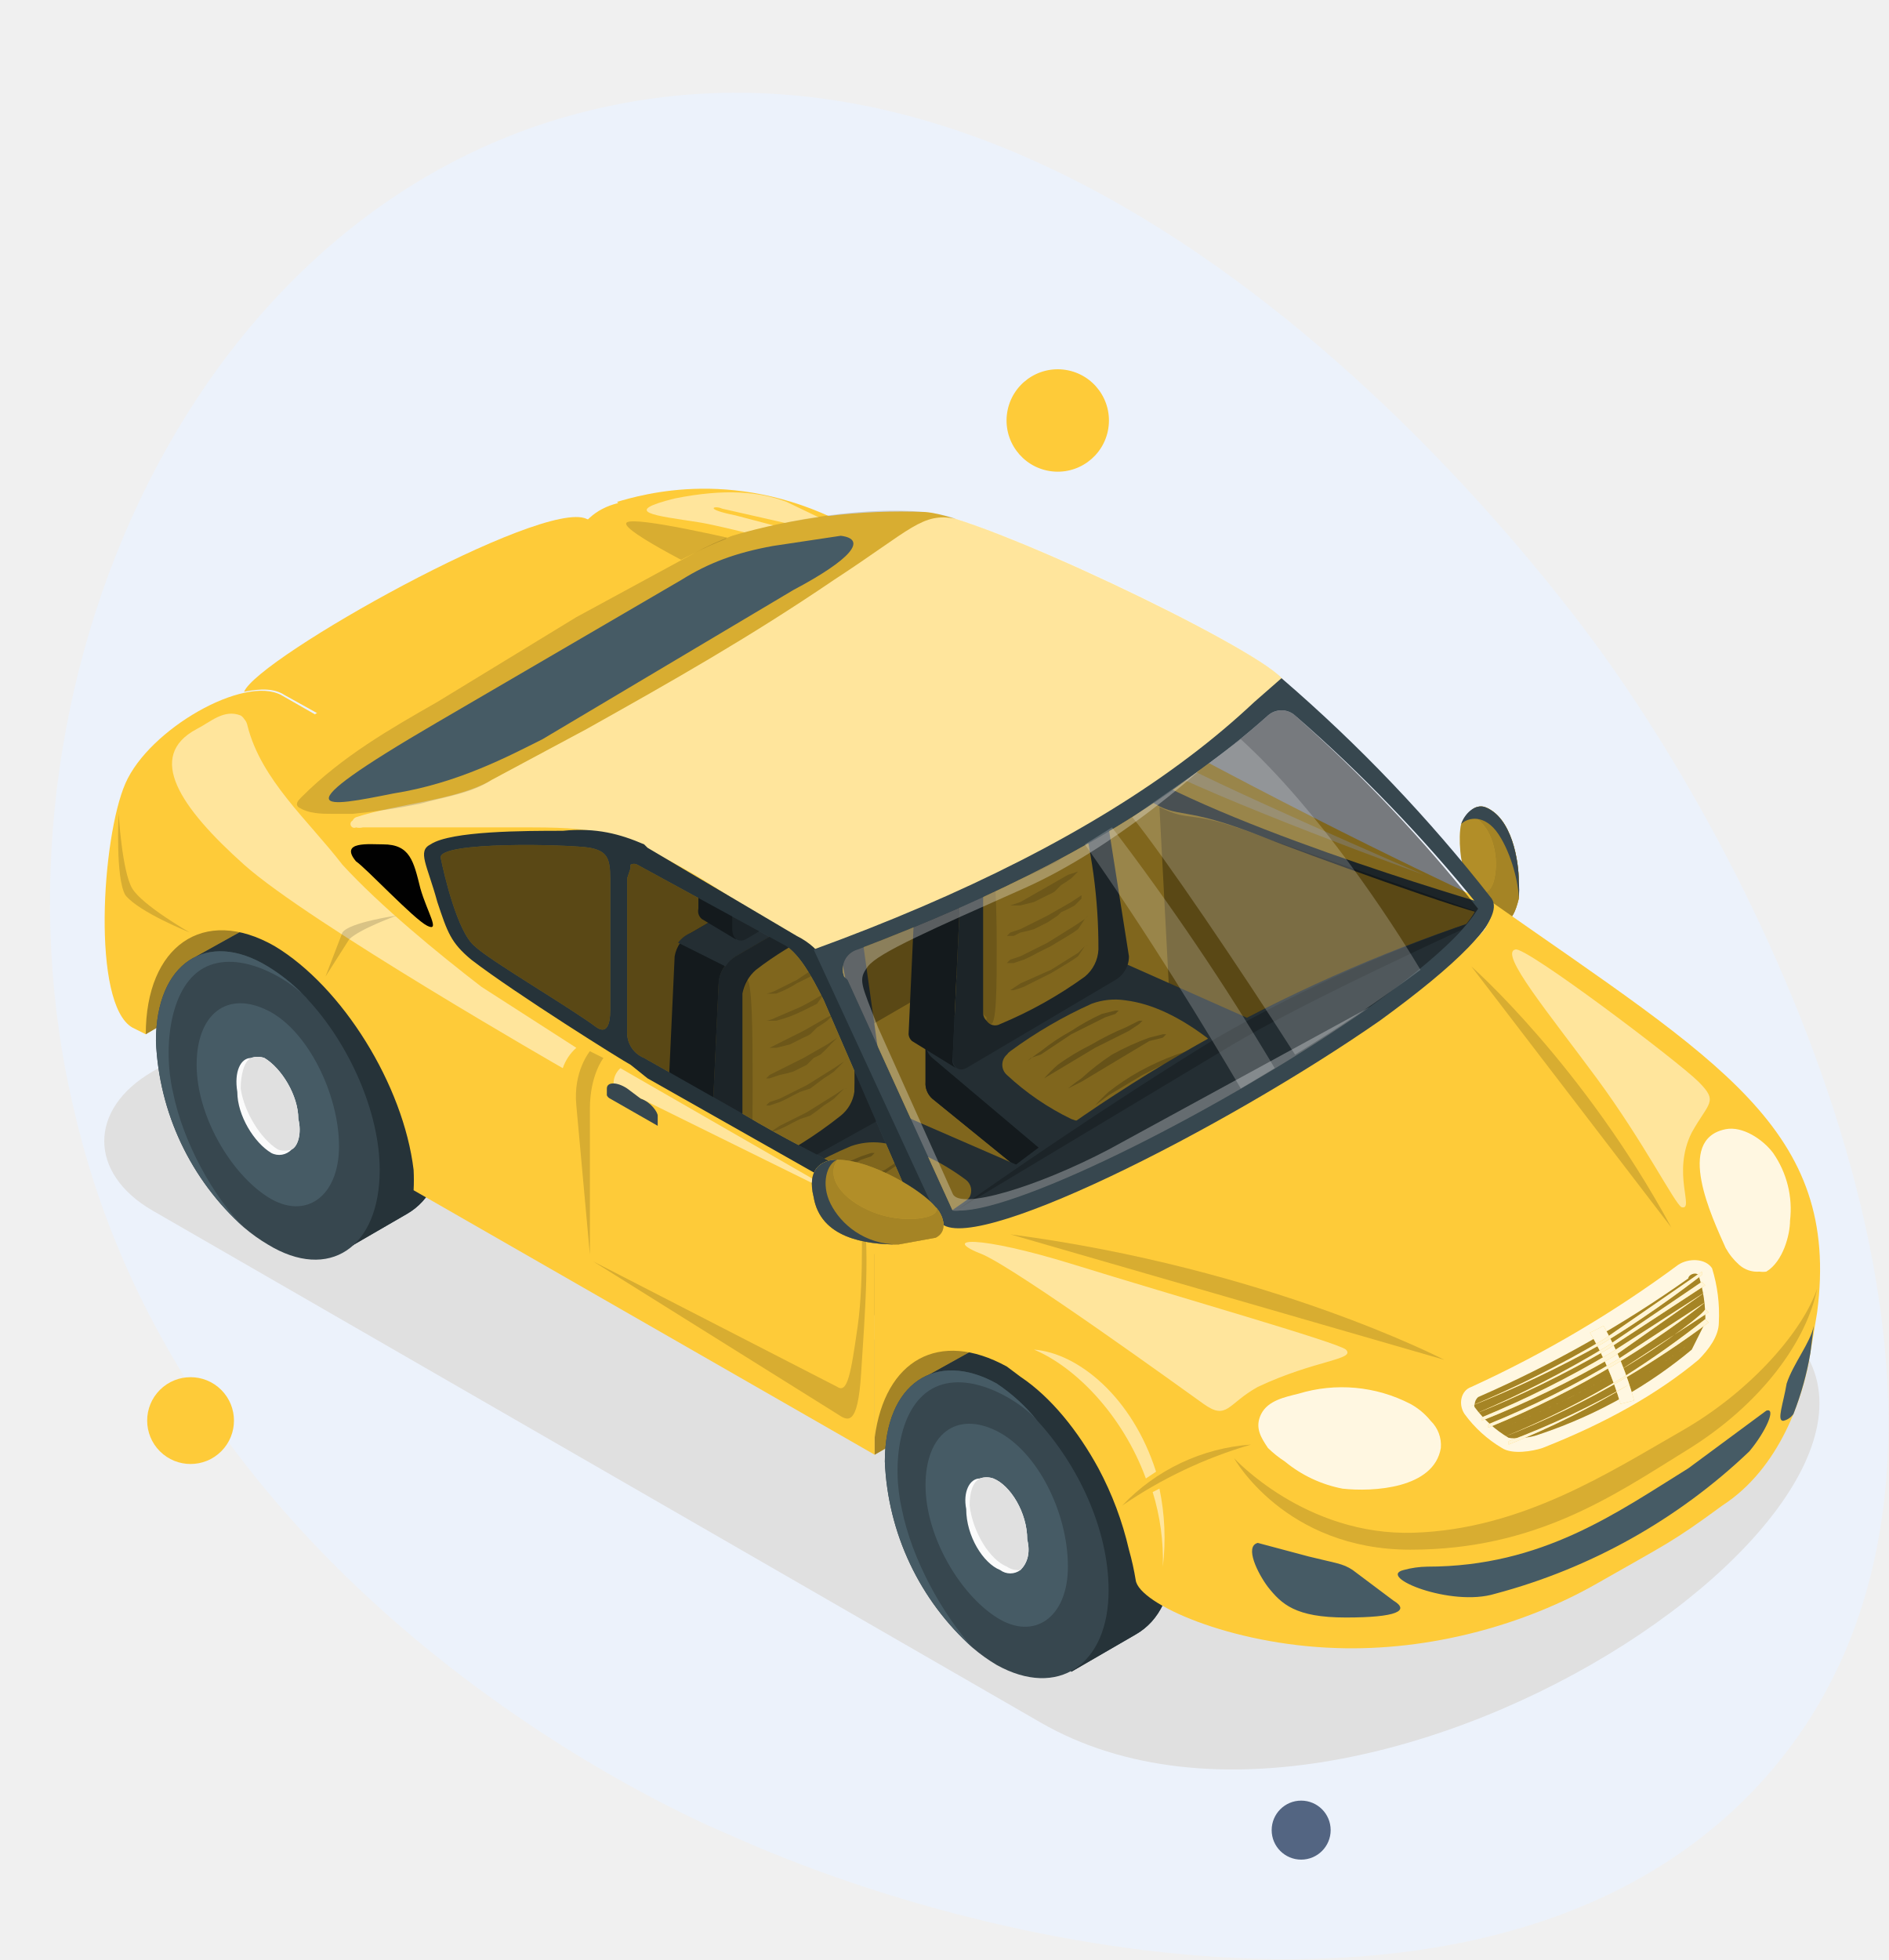
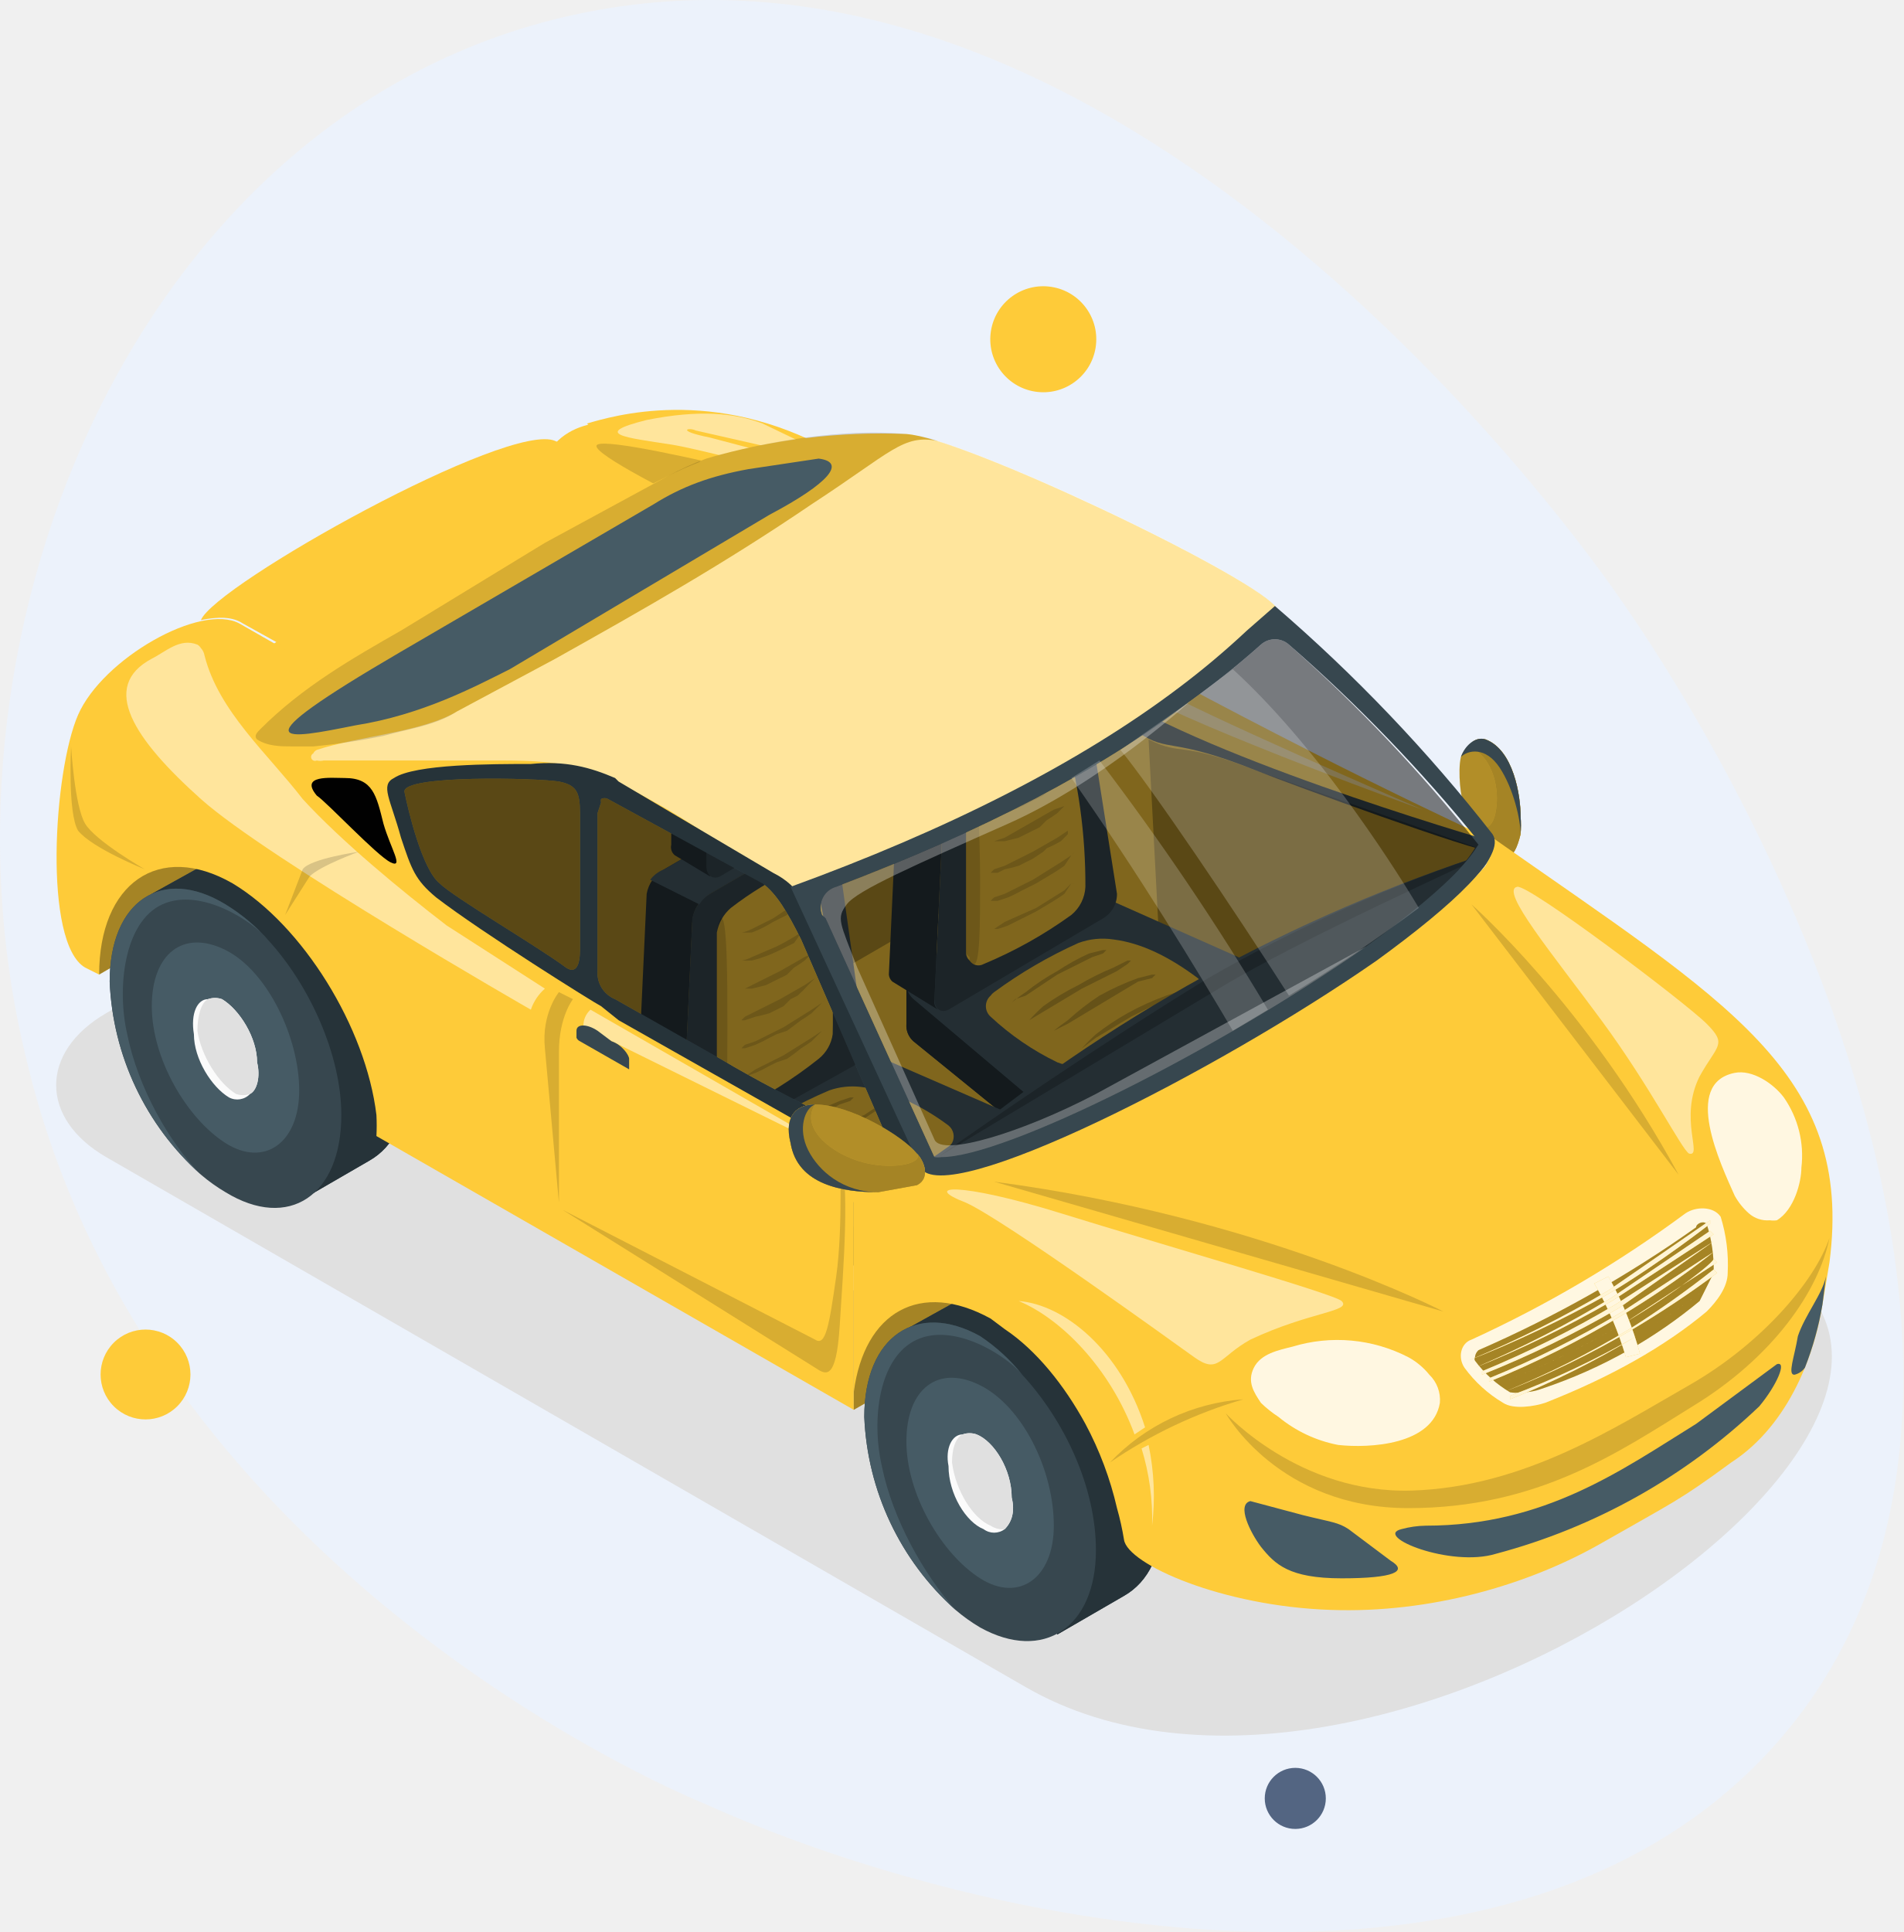
- <svg xmlns="http://www.w3.org/2000/svg" id="Layer_3" data-name="Layer 3" viewBox="0 0 557 578">
+ <svg xmlns="http://www.w3.org/2000/svg" id="Layer_3" data-name="Layer 3" viewBox="14.75 27.35 542.28 550.41">
  <defs>
    <style>.cls-2{fill:#e0e0e0}.cls-3{fill:#fecb39}.cls-17,.cls-19,.cls-4{fill:#fff}.cls-10,.cls-14,.cls-16,.cls-17,.cls-4,.cls-6{isolation:isolate}.cls-16,.cls-4{opacity:.5}.cls-5{fill:#37474f}.cls-10,.cls-12,.cls-14,.cls-16,.cls-6{fill:#010101}.cls-6{opacity:.3}.cls-8{fill:#465b65}.cls-9{fill:#263339}.cls-10,.cls-11{opacity:.15}.cls-13{opacity:.2}.cls-14{opacity:.35}.cls-15{fill:#fbfbfb}.cls-17{opacity:.85}</style>
  </defs>
  <path fill="#ecf2fb" d="M181 31C57 56-8 204 22 328c32 138 169 203 193 213 82 37 231 66 305-16 82-91 10-251-45-329C461 176 333 0 181 31Z" />
  <g id="freepik--Shadows--inject-16">
    <path id="freepik--shadow--inject-16" d="m256 235 262 151c79 44-112 179-211 122L45 357c-19-11-19-30 0-41l139-81c20-11 52-11 72 0Z" class="cls-2" />
  </g>
  <g id="freepik--Car--inject-16">
    <g id="freepik--car--inject-16-2" data-name="freepik--car--inject-16">
      <g id="freepik--Interiors--inject-16">
        <path d="M356 304c27 9 67-27 84-34a11 11 0 0 0 3-2s-38-17-94-47c-30-15-53-40-53-40l-44-25c-34-19-63-10-70-8 0 0 143 144 174 156Z" class="cls-3" />
        <path d="M337 224c-16-9-17-19-14-16a147 147 0 0 0 21 15c9 6 76 35 76 35s-61-22-83-34Z" class="cls-4" />
        <path d="m313 187-6 3 1 44 40 26 92 10 3-2s-77-22-110-42c-6-4-9-8-10-10-4-5-5-9-4-16v-12Z" class="cls-5" />
        <path d="m313 187 6 1v8a8 8 0 0 0 0 1c0 2-2 3-4 3a7 7 0 0 1-4-1c-2-1-3-4-4-6v-3Z" class="cls-3" />
        <path d="m313 187 6 1v8a8 8 0 0 0 0 1c0 2-2 3-4 3a7 7 0 0 1-4-1c-2-1-3-4-4-6v-3Z" class="cls-6" />
        <path d="m63 230 198 158 43-33 136-85c-5 0-57-19-67-23-25-10-25-5-34-11-5-3-14-7-17-11-8-8-10-10-11-26v-9c5 2 11-1 7-4-1-1-8-7-29-15-29-11-80-22-82-22-20-3-33-3-39 13Z" class="cls-3" />
        <path d="m311 271-126 73v-81l-21-12 131-72 16 11v81z" class="cls-3" />
        <path fill="#010101" d="m311 271-126 73-50-67-8-26 33-5 135-67 16 11v81z" opacity=".3" style="isolation:isolate" />
        <path d="M217 152c-10-2-6-3-4-2l44 10-25-12c-8-3-18-4-33-1-16 4-6 5 7 7s81 21 83 20-4-4-15-7l-57-15Z" class="cls-4" />
        <path d="m360 320 80-50-4-1-63-22c-23-9-21-4-31-9l4 76Z" class="cls-6" />
      </g>
      <g id="freepik--codriver-seat--inject-16">
        <path d="M273 320a6 6 0 0 0 2 4l32 26a13 13 0 0 0 14 1l52-30c2-1 2-2 2-4v-11h-19l-29-13a18 18 0 0 0-15 1l-24 14h-15Z" class="cls-5" />
        <path d="m372 302-45-20a18 18 0 0 0-15 0l-36 21c-4 2-4 7-1 9l32 27a13 13 0 0 0 14 1l52-30c4-3 3-6-1-8Z" class="cls-8" />
        <path d="m275 312 32 27a12 12 0 0 0 7 2v11a12 12 0 0 1-7-2l-32-26a6 6 0 0 1-2-5v-11a6 6 0 0 0 2 4Z" class="cls-9" />
        <path d="M271 240a10 10 0 0 1 4-7l31-18a3 3 0 0 1 4-1l13 8a3 3 0 0 0-4 0l-31 18a10 10 0 0 0-4 8l-3 64a3 3 0 0 0 1 3l-13-8a3 3 0 0 1-1-2Z" class="cls-9" />
        <path d="M321 222a3 3 0 0 1 3 3l9 57a8 8 0 0 1-4 7l-44 26c-2 1-4 0-4-3l3-64a10 10 0 0 1 4-8l31-18a3 3 0 0 1 2 0Z" class="cls-5" />
        <path d="m275 233 31-18a3 3 0 0 1 3-1l14 8a3 3 0 0 0-4 0l-31 18a9 9 0 0 0-3 3l-13-7a9 9 0 0 1 3-3Z" class="cls-8" />
        <path d="m279 229 10 6 7-15 10-5a9 9 0 0 0 4-8v-14l5-8-10-6c-3-2-7-2-11 1-9 5-17 19-17 30v16a3 3 0 0 0 2 3Z" class="cls-9" />
        <path d="M310 196v-3l5-8-10-6c-3-2-7-2-11 1-5 3-10 9-13 15l13 8Z" class="cls-8" />
        <path d="m292 235 24-15a9 9 0 0 0 4-7v-16c0-12-7-17-16-11s-17 19-17 30v16c0 3 2 4 5 3Z" class="cls-5" />
        <path d="M318 235a4 4 0 0 0-5-2 98 98 0 0 0-19 11 12 12 0 0 0-4 7v48a3 3 0 0 0 1 2 3 3 0 0 0 4 1 124 124 0 0 0 25-14 11 11 0 0 0 4-8 160 160 0 0 0-6-44 3 3 0 0 0 0-1Z" class="cls-3" />
        <path d="M291 301a2 2 0 0 0 1 1c2 1 2-11 2-24s-1-33-2-31a11 11 0 0 0-2 4v48a5 5 0 0 0 1 1 8 8 0 0 0 0 1Z" class="cls-10" />
        <g class="cls-11">
          <path d="m320 279-2 3a44 44 0 0 1-3 2l-5 3-2 1-2 1-4 2a31 31 0 0 1-3 1h-2a8 8 0 0 1 1 0l3-2 9-4 8-5 2-2h1a6 6 0 0 1-1 0Zm0-8-2 3a38 38 0 0 1-3 2l-5 3-2 1-2 1a44 44 0 0 1-4 2l-3 1h-2a10 10 0 0 1 1-1l3-1 8-4 8-5 3-2 1-1a6 6 0 0 1-1 1Zm-1-6-2 2a36 36 0 0 1-4 2l-1 1-3 2-2 1-2 1a40 40 0 0 1-4 1l-2 1h-2l1-1 3-1 8-4 7-4 3-2c1-1 0 0 0 0a8 8 0 0 1 0 1Zm-1-8-2 2a34 34 0 0 1-3 2l-2 2a21 21 0 0 1-2 1l-2 1-2 1-4 1h-3l-1 1 1-1 3-1 7-4 7-4 3-1 1-1Zm-3-6a29 29 0 0 1-3 3l-2 1-2 1a38 38 0 0 1-7 3 34 34 0 0 1-4 1s1-1 4-2l7-3 6-4 3-2a24 24 0 0 1-2 2Zm-2-7a20 20 0 0 1-3 2l-1 1-2 1a32 32 0 0 1-7 3 22 22 0 0 1-3 0s1 0 3-1l6-3 6-3 3-2a18 18 0 0 1-2 2Z" class="cls-12" />
        </g>
        <path d="M322 296a132 132 0 0 0-24 14 4 4 0 0 0-1 1 4 4 0 0 0 0 6 77 77 0 0 0 19 13 12 12 0 0 0 9 0 161 161 0 0 0 31-18 3 3 0 0 0 1-1 4 4 0 0 0-1-5c-8-6-16-10-24-11a20 20 0 0 0-10 1Z" class="cls-3" />
        <g class="cls-13">
          <path d="m351 310-4 2-10 5-10 6-4 3a52 52 0 0 1 4-4 70 70 0 0 1 9-6 77 77 0 0 1 11-5l3-1 2-1Zm-8-4-4 1-10 6-10 6-4 2a53 53 0 0 1 4-3 71 71 0 0 1 9-7 76 76 0 0 1 11-5l4-1h1Zm-7-4-3 2-10 5-10 6-5 3a49 49 0 0 1 4-4 70 70 0 0 1 10-6 77 77 0 0 1 10-5l4-2h1Zm-7-3-3 1-10 5-9 6-3 1-1 1a42 42 0 0 1 4-3 62 62 0 0 1 9-6 66 66 0 0 1 9-5l4-1h1l-1 1Z" class="cls-12" />
        </g>
      </g>
      <g id="freepik--codriver-seat--inject-16-2" data-name="freepik--codriver-seat--inject-16">
        <path d="M201 361a6 6 0 0 0 3 5l32 26a13 13 0 0 0 13 1l52-30c2-1 3-2 3-4v-11h-20l-29-13a18 18 0 0 0-14 1l-24 14h-16Z" class="cls-5" />
        <path d="m301 344-46-20a18 18 0 0 0-14 0l-37 21c-3 2-4 7 0 9l32 26a13 13 0 0 0 13 2l52-30c4-3 4-6 0-8Z" class="cls-8" />
        <path d="m204 354 32 26a12 12 0 0 0 6 3v11a12 12 0 0 1-6-2l-32-26a6 6 0 0 1-3-5v-11a6 6 0 0 0 3 4Z" class="cls-9" />
        <path d="M199 282a10 10 0 0 1 5-7l31-18a3 3 0 0 1 3-1l13 8a3 3 0 0 0-3 0l-31 18a10 10 0 0 0-5 8l-3 64a3 3 0 0 0 2 3l-14-8a3 3 0 0 1-1-2Z" class="cls-9" />
        <path d="M250 264a3 3 0 0 1 3 3l8 57a8 8 0 0 1-3 7l-45 25c-2 2-4 1-4-2l3-65a10 10 0 0 1 5-7l31-18a3 3 0 0 1 2 0Z" class="cls-5" />
        <path d="m204 275 31-18a3 3 0 0 1 3-1l13 8a3 3 0 0 0-3 0l-31 18a9 9 0 0 0-3 3l-14-7a9 9 0 0 1 4-3Z" class="cls-8" />
        <path d="m207 271 10 6 8-15 10-5a9 9 0 0 0 4-8v-14l4-8-10-6c-3-2-6-2-11 1-9 5-16 19-16 30v16a3 3 0 0 0 1 3Z" class="cls-9" />
        <path d="M239 238v-3l4-8-10-6c-3-2-6-2-11 1s-9 9-13 15l13 8Z" class="cls-8" />
        <path d="m220 277 25-15a9 9 0 0 0 4-7v-16c0-12-8-17-17-11s-16 18-16 30v16c0 3 2 4 4 3Z" class="cls-5" />
        <path d="M247 277a4 4 0 0 0-6-2 98 98 0 0 0-18 11 12 12 0 0 0-4 7v48a3 3 0 0 0 5 3 125 125 0 0 0 24-15 11 11 0 0 0 4-7 159 159 0 0 0-5-44 4 4 0 0 0 0-1Z" class="cls-3" />
        <path d="M220 343v1c2 1 2-11 2-24s0-33-2-31a11 11 0 0 0-1 4v48a4 4 0 0 0 0 1 8 8 0 0 0 1 1Z" class="cls-10" />
        <g class="cls-11">
          <path d="m249 321-3 3a42 42 0 0 1-3 2 50 50 0 0 1-4 3l-3 1-2 1a41 41 0 0 1-4 2 29 29 0 0 1-3 1h-1a9 9 0 0 1 1 0l3-2 8-4 8-5 3-2h1a7 7 0 0 1-1 0Zm0-8-3 3a42 42 0 0 1-3 2l-4 3-3 1-2 1a41 41 0 0 1-4 2l-3 1h-1a9 9 0 0 1 1-1l3-1 8-4 8-5 3-2 1-1a7 7 0 0 1-1 1Zm-2-7-2 2a36 36 0 0 1-3 3l-2 1-2 2-2 1-2 1a40 40 0 0 1-4 1l-3 1a4 4 0 0 1-1 0l1-1 2-1 8-4 7-4 3-2h1a6 6 0 0 1-1 0Zm-1-7-2 2a32 32 0 0 1-3 2l-2 2a18 18 0 0 1-2 1l-2 1-2 1-4 1h-2l-1 1 1-1 2-1 8-4 7-4 2-1 1-1-1 1Zm-3-6a29 29 0 0 1-2 3l-2 1-2 1a39 39 0 0 1-8 3 36 36 0 0 1-3 0s1 0 3-1l7-3a71 71 0 0 0 7-4l2-2h1a24 24 0 0 1-3 2Zm-2-7a22 22 0 0 1-2 2l-2 1-2 1a32 32 0 0 1-6 3 23 23 0 0 1-3 0s1 0 3-1l6-3 6-4 2-1a19 19 0 0 1-2 2Z" class="cls-12" />
        </g>
        <path d="M251 338a132 132 0 0 0-25 14 4 4 0 0 0 0 1 4 4 0 0 0 0 6 78 78 0 0 0 18 13 12 12 0 0 0 9 0 161 161 0 0 0 32-18 4 4 0 0 0 1-1 4 4 0 0 0-1-5c-8-6-17-10-25-11a20 20 0 0 0-9 1Z" class="cls-3" />
        <g class="cls-13">
          <path d="m279 352-3 2-10 5-10 6-5 3 4-4a70 70 0 0 1 10-6 75 75 0 0 1 10-5l4-1 1-1-1 1Zm-8-4-3 1-10 6-10 6-5 2a53 53 0 0 1 4-3 70 70 0 0 1 10-7 75 75 0 0 1 10-5l4-1h1Zm-7-4-3 2-10 5-10 6-4 3a53 53 0 0 1 4-4 72 72 0 0 1 9-6 75 75 0 0 1 11-5l3-2h2l-2 1Zm-7-3-3 1-9 5-9 6-3 1-1 1a46 46 0 0 1 3-3 62 62 0 0 1 9-6 67 67 0 0 1 10-5l3-1h1l-1 1Z" class="cls-12" />
        </g>
      </g>
      <g id="freepik--back-car--inject-16">
        <path d="m38 275 29-18 29 17-53 31-5-30z" class="cls-3" />
        <path d="m38 275 29-18 29 17-53 31-5-30z" class="cls-14" />
        <path d="m93 353 8 16 19-11c7-4 11-12 11-24 0-23-15-50-33-60-9-5-16-6-22-2l-18 10 7 16c1 20 13 43 28 55Z" class="cls-5" />
        <path d="m93 353 8 16 19-11c7-4 11-12 11-24 0-23-15-50-33-60-9-5-16-6-22-2l-18 10 7 16c1 20 13 43 28 55Z" class="cls-9" />
        <path d="M79 285a53 53 0 0 1 12 10c12 13 21 33 21 50 0 23-15 33-33 22a50 50 0 0 1-7-5 78 78 0 0 1-26-55c0-23 15-33 33-22Z" class="cls-5" />
        <path d="M100 338c0 15-10 22-21 15s-21-24-21-39 9-22 21-16 21 25 21 40Z" class="cls-8" />
        <path d="M74 312a6 6 0 0 1 4 0c5 3 10 11 10 18 1 4 0 8-2 9a5 5 0 0 1-6 1c-5-3-10-11-10-18-1-6 1-10 4-10Z" class="cls-15" />
        <path d="M74 312a6 6 0 0 1 4 0c5 3 10 11 10 18 1 4 0 8-2 9a6 6 0 0 1-4 0c-5-3-10-11-11-18 0-4 1-8 3-9Z" class="cls-2" />
        <path d="M79 285a53 53 0 0 1 12 10c-4-5-19-15-30-10s-13 24-10 37c3 15 12 31 21 40a78 78 0 0 1-26-55c0-23 15-33 33-22Z" class="cls-8" />
        <path d="m39 303 4 2c0-26 17-38 38-26 20 12 38 41 41 66a58 58 0 0 1 0 6l136 78v-77l-21-10-40-23-11-8c-8-9-49-20-54-46l-3-8c0-1-1-5 4-7s25-1 25-1l-47-28-28-16c-11-6-39 10-46 26s-10 65 2 72Z" class="cls-3" />
        <path d="M105 254c3 2 17 17 21 19s0-4-2-11c-2-8-3-13-11-13-4 0-13-1-8 5Z" class="cls-12" />
        <path d="m173 153 50 23-94 55-18-11-27-15c-3-2-7-2-12-1 4-10 88-57 101-51Z" class="cls-3" />
        <path d="M181 320a6 6 0 0 1 2-5l73 42Z" class="cls-4" />
        <path d="M180 324a2 2 0 0 1-1-1v-2c0-2 3-2 6 0l4 3c3 1 5 4 5 5v3Z" class="cls-5" />
        <path d="M101 255c-10-13-24-25-28-41a4 4 0 0 0-1-2 3 3 0 0 0-1-1c-5-2-9 2-13 4-15 8-5 23 14 40s94 60 94 60a14 14 0 0 1 4-6l-28-18c-13-10-30-24-41-36Z" class="cls-4" />
        <path d="M263 195s-84-38-78-41 96 21 96 21Zm-88 177 72 45c3 2 6 4 7-12s3-40 0-50c0 0 1 22-1 36s-3 20-6 18Zm-1-62s-5 6-4 16l4 44v-43c0-10 4-15 4-15Zm-71-33c3-3 14-7 14-7s-14 2-16 5l-5 13 7-11Zm-66-13c-3-5-2-24-2-24s1 17 4 22 17 13 17 13-15-6-19-11Z" class="cls-10" />
        <path d="M88 238a13 13 0 0 0 6 2l42 9 38-1a40 40 0 0 1 16 5s36 19 45 26c5 4 7 8 11 14 0 0-5-10 3-14s43-17 68-30c21-11 52-39 56-41 5-2 16 7 16 7a183 183 0 0 0-11-15c-9-10-89-48-105-49a177 177 0 0 0-57 7h-1l-1 1a94 94 0 0 0-9 4 724 724 0 0 0-76 44c-14 8-28 16-40 28-1 1-2 2-1 3Z" class="cls-3" />
        <path d="M254 277c13-6 41-17 63-28l6-4c20-12 46-35 50-37a5 5 0 0 1 1 0l4-3v-5c-8-9-70-39-96-47-10-2-13 3-36 18-25 17-48 30-73 44l-28 15c-10 6-28 7-40 11a2 2 0 0 0-1 1 1 1 0 0 0 1 2 4 4 0 0 0 2 0h50c21 0 27 2 48 14a276 276 0 0 1 34 24s6-2 15-5Z" class="cls-4" />
        <path d="M98 240c-3 0-7 0-10-2-1-1 0-2 1-3 12-12 26-20 40-28l41-25 35-19a80 80 0 0 1 11-5c10-3 35-9 57-7a43 43 0 0 1 9 2c-10-2-13 3-36 18-25 17-48 30-73 44l-28 15c-6 4-14 5-21 7a189 189 0 0 1-20 3h-6Z" class="cls-10" />
        <path d="M116 234c19-3 34-11 44-16l74-44c17-9 22-15 14-16l-20 3c-11 2-19 5-27 10l-72 42c-48 28-33 25-13 21Z" class="cls-8" />
        <path d="M129 266c3 9 4 12 10 17 13 10 45 30 47 31l5 4 53 30s35 18 34 11-25-55-29-64-6-15-14-19l-44-26-1-1c-7-3-14-5-24-4-11 0-33 0-39 4-4 2-1 6 2 17Zm56 38v-45l1-3a2 2 0 0 1 0-1 2 2 0 0 1 2 0l44 24c4 3 7 8 11 16l26 60c0-1-29-14-49-26l-30-17a8 8 0 0 1-5-8Zm-11-54c5 1 6 3 6 9v39c0 4-1 7-4 5-8-6-32-20-36-24-5-4-9-21-10-26s38-4 44-3Z" class="cls-9" />
        <path d="M185 304v-45l1-3a2 2 0 0 1 0-1 2 2 0 0 1 2 0l44 24c4 3 7 8 11 16l26 60c0-1-29-14-49-26l-30-17a8 8 0 0 1-5-8Zm-11-54c5 1 6 3 6 9v39c0 4-1 7-4 5-8-6-32-20-36-24-5-4-9-21-10-26s38-4 44-3Z" class="cls-16" />
      </g>
      <g id="freepik--front-car--inject-16">
        <path d="M282 357c6 7 40-7 74-25 7-4 25-14 45-28 8-5 16-10 22-16 9-7 16-14 17-18a465 465 0 0 0-156 86l-2 1Z" class="cls-8" />
        <path d="M359 306a430 430 0 0 1 81-36c-6 3-55 25-78 39l-80 48c14-10 46-32 77-51Z" class="cls-5" />
        <path d="M431 243a9 9 0 0 1 3-4 4 4 0 0 1 4-1c8 3 10 16 10 22a37 37 0 0 1 0 5c-1 4-2 6-4 7-2 0-8-6-11-11l-1-5c-1 0-2-9-1-13Z" class="cls-3" />
        <path d="M431 243a9 9 0 0 1 3-4 4 4 0 0 1 4-1c8 3 10 16 10 22a37 37 0 0 1 0 5c-1 4-2 6-4 7-2 0-8-6-11-11l-1-5c-1 0-2-9-1-13Z" class="cls-6" />
        <path d="M441 258c1-6-1-14-6-17l-1-2a4 4 0 0 1 4-1c8 3 10 16 10 22a37 37 0 0 1 0 5c-1 4-2 6-4 7-2 0-8-6-11-11 3 3 7 4 8-3Z" class="cls-3" />
        <path d="M441 258c1-6-1-14-6-17l-1-2a4 4 0 0 1 4-1c8 3 10 16 10 22a37 37 0 0 1 0 5c-1 4-2 6-4 7-2 0-8-6-11-11 3 3 7 4 8-3Z" class="cls-14" />
        <path d="M438 238c8 3 10 16 10 22a34 34 0 0 1 0 5c0-4-2-13-6-19s-9-5-11-3c1-3 4-6 7-5Z" class="cls-5" />
        <path d="m258 395 24-14 30 17-54 31v-34z" class="cls-3" />
        <path d="m258 395 24-14 30 17-54 31v-34z" class="cls-14" />
        <path d="m308 477 8 16 19-11c7-4 11-12 11-24 0-23-15-50-33-61-9-4-16-5-22-1l-18 10 7 15c1 21 13 44 28 56Z" class="cls-5" />
        <path d="m308 477 8 16 19-11c7-4 11-12 11-24 0-23-15-50-33-61-9-4-16-5-22-1l-18 10 7 15c1 21 13 44 28 56Z" class="cls-9" />
        <path d="M294 408a53 53 0 0 1 12 11c12 13 21 32 21 50 0 22-15 32-33 22a50 50 0 0 1-7-5 78 78 0 0 1-26-55c0-23 15-33 33-23Z" class="cls-5" />
        <path d="M315 462c0 15-10 22-21 15s-21-24-21-39 9-22 21-16 21 24 21 40Z" class="cls-8" />
        <path d="M289 436a6 6 0 0 1 4 0c5 2 10 10 10 18 1 4 0 7-2 9a5 5 0 0 1-6 0c-5-2-10-10-10-18-1-5 1-9 4-9Z" class="cls-15" />
        <path d="M289 436a6 6 0 0 1 4 0c5 2 10 10 10 18 1 4 0 7-2 9a6 6 0 0 1-4-1c-5-2-10-10-11-18 0-4 1-7 3-8Z" class="cls-2" />
        <path d="M294 408a53 53 0 0 1 12 11c-4-5-19-15-30-10s-13 23-10 36c3 15 12 31 21 41a78 78 0 0 1-26-55c0-23 15-33 33-23Z" class="cls-8" />
        <path d="M258 429v-5c3-23 19-32 39-21l4 3c9 6 17 16 23 27a97 97 0 0 1 9 24 79 79 0 0 1 2 9c1 7 28 19 59 20 28 1 56-7 77-19s22-12 37-23c17-11 24-32 26-45l2-12c7-54-29-74-96-121 1 3-1 6-2 8a104 104 0 0 1-15 14c-6 6-14 11-22 16-20 14-38 24-45 28-34 18-65 29-73 26l-22-9c0 2-3 3-3 3Z" class="cls-3" />
        <path d="M414 463a28 28 0 0 1 7-1c34 0 56-16 77-29l23-17c3-1 0 6-5 12a173 173 0 0 1-75 42c-13 4-35-5-27-7Zm-40 5c4 5 8 9 23 9s19-2 14-5l-12-9c-3-2-5-2-13-4l-15-4c-4 1 0 9 3 13Zm153-60c-1 6-3 11-1 11a5 5 0 0 0 3-2 91 91 0 0 0 5-18l1-8c-1 5-6 11-8 17Z" class="cls-8" />
        <path d="M505 374a46 46 0 0 1 2 16c0 4-3 8-6 11q-18 15-46 26c-3 1-9 2-12 0a37 37 0 0 1-11-10c-2-3-1-7 2-8a341 341 0 0 0 61-36c3-2 8-2 10 1Z" class="cls-17" />
        <path d="M445 424a34 34 0 0 1-10-9 1 1 0 0 1 0-1 3 3 0 0 1 1-2 346 346 0 0 0 62-35c0-1 2-2 3-1a42 42 0 0 1 2 14l-4 8c-12 10-27 19-45 25a16 16 0 0 1-6 1 8 8 0 0 1-3 0Z" class="cls-3" />
        <path d="M445 424a34 34 0 0 1-10-9 1 1 0 0 1 0-1 3 3 0 0 1 1-2 346 346 0 0 0 62-35c0-1 2-2 3-1a42 42 0 0 1 2 14l-4 8c-12 10-27 19-45 25a16 16 0 0 1-6 1 8 8 0 0 1-3 0Z" class="cls-14" />
        <path d="m469 393 4-2a95 95 0 0 1 9 22l-4 1a94 94 0 0 0-9-21Z" class="cls-3" />
        <path d="m469 393 4-2a95 95 0 0 1 9 22l-4 1a94 94 0 0 0-9-21Z" class="cls-17" />
        <path d="M433 415a314 314 0 0 0 40-20l29-20v1s-14 11-29 20a317 317 0 0 1-40 19Z" class="cls-3" />
        <path d="M435 417a307 307 0 0 0 39-20l28-19 1 1-29 19a307 307 0 0 1-39 19Z" class="cls-3" />
        <path d="M437 418a293 293 0 0 0 38-19l28-18-27 19a293 293 0 0 1-39 19Z" class="cls-3" />
        <path d="M439 420a273 273 0 0 0 38-19l26-17s-11 9-26 18a275 275 0 0 1-38 19Z" class="cls-3" />
        <path d="M441 422a263 263 0 0 0 37-18c15-9 25-17 25-18l1 1-26 17a264 264 0 0 1-37 18Z" class="cls-3" />
        <path d="M443 424a253 253 0 0 0 36-18 275 275 0 0 0 24-17l1 1a273 273 0 0 1-24 16 255 255 0 0 1-37 18Z" class="cls-3" />
        <path d="M445 425a242 242 0 0 0 36-17 237 237 0 0 0 23-16 238 238 0 0 1-23 16 243 243 0 0 1-36 18Z" class="cls-3" />
        <g opacity=".8">
          <path d="M433 415a314 314 0 0 0 40-20l29-20v1s-14 11-29 20a317 317 0 0 1-40 19Z" class="cls-19" />
          <path d="M435 417a307 307 0 0 0 39-20l28-19 1 1-29 19a307 307 0 0 1-39 19Z" class="cls-19" />
          <path d="M437 418a293 293 0 0 0 38-19l28-18-27 19a293 293 0 0 1-39 19Z" class="cls-19" />
          <path d="M439 420a273 273 0 0 0 38-19l26-17s-11 9-26 18a275 275 0 0 1-38 19Z" class="cls-19" />
          <path d="M441 422a263 263 0 0 0 37-18c15-9 25-17 25-18l1 1-26 17a264 264 0 0 1-37 18Z" class="cls-19" />
          <path d="M443 424a253 253 0 0 0 36-18 275 275 0 0 0 24-17l1 1a273 273 0 0 1-24 16 255 255 0 0 1-37 18Z" class="cls-19" />
          <path d="M445 425a242 242 0 0 0 36-17 237 237 0 0 0 23-16 238 238 0 0 1-23 16 243 243 0 0 1-36 18Z" class="cls-19" />
        </g>
        <path d="M471 318c14 19 23 37 25 38 4 1-3-10 3-22 5-9 8-9 2-15s-51-40-54-39c-5 1 10 19 24 38Z" class="cls-4" />
        <path d="M379 431a38 38 0 0 0 17 8c9 1 27 0 29-12a10 10 0 0 0-3-8 20 20 0 0 0-6-5 44 44 0 0 0-33-3c-4 1-9 2-11 6s0 7 2 10a32 32 0 0 0 5 4Zm149-71a29 29 0 0 0-5-20c-3-4-9-8-14-7-15 3-4 26 0 35a19 19 0 0 0 4 5 8 8 0 0 0 6 2 7 7 0 0 0 2 0c5-3 7-11 7-15Z" class="cls-17" />
        <path d="M331 444a58 58 0 0 1 38-18 133 133 0 0 0-38 18Zm162-82c-26-48-59-77-59-77Zm-195 2c76 10 128 37 128 37Zm199 64c-21 13-44 29-81 29s-52-27-52-27 21 23 53 22 58-18 79-30 36-30 40-42c-3 15-16 34-39 48Z" class="cls-10" />
        <path d="M341 434c-7-22-23-35-36-36 12 5 26 19 33 38l3-2Zm-1 6a68 68 0 0 1 3 22 71 71 0 0 0-1-23Zm57-42c-2-2-51-16-80-25s-40-8-27-3c11 5 58 39 65 44s7 0 16-5c17-8 29-8 26-11Z" class="cls-4" />
        <path d="m240 280 37 80c7 12 84-27 130-59 22-16 37-30 33-36a455 455 0 0 0-62-65l-8 7a232 232 0 0 1-19 16c-29 22-67 41-111 57Zm10 9-1-1a6 6 0 0 1 4-8c42-16 75-33 101-53a239 239 0 0 0 20-16 6 6 0 0 1 8 0 445 445 0 0 1 54 56c-1 2-4 10-32 30-43 30-103 60-121 60a7 7 0 0 1-2 0Z" class="cls-5" />
        <path d="m250 289-1-1a6 6 0 0 1 4-8c42-16 75-33 101-53a239 239 0 0 0 20-16 6 6 0 0 1 8 0 445 445 0 0 1 54 57c-1 1-4 9-32 29-43 30-103 60-121 60a7 7 0 0 1-2 0Z" class="cls-16" />
        <path fill="#fff" d="M419 286c-9-15-30-47-53-68l-12 9-20 14c9 11 32 45 48 70a480 480 0 0 0 37-25Zm-53 35 10-6a758 758 0 0 0-48-71l-8 5c19 27 36 55 46 72Z" opacity=".2" style="isolation:isolate" />
        <path fill="#fff" d="M404 297c-43 30-103 60-121 60a7 7 0 0 1-2 0l-31-68-1-1a6 6 0 0 1 4-8c42-16 75-33 101-53 0 0-25 23-52 35s-43 19-46 23-2 5 3 18l22 49c2 5 25-2 46-13l77-42Z" opacity=".3" style="isolation:isolate" />
        <path d="M247 342c10 0 25 9 29 14 2 2 4 7 0 9l-11 2c-10 0-23-2-25-14-2-8 2-11 7-11Z" class="cls-3" />
        <path d="M247 342c10 0 25 9 29 14 2 2 4 7 0 9l-11 2c-10 0-23-2-25-14-2-8 2-11 7-11Z" class="cls-6" />
        <path d="M247 342c-4 6 3 13 12 16s19 1 17-2c2 2 4 7 0 9l-11 2c-10 0-23-2-25-14-2-8 2-11 7-11Z" class="cls-3" />
        <path d="M247 342c-4 6 3 13 12 16s19 1 17-2c2 2 4 7 0 9l-11 2c-10 0-23-2-25-14-2-8 2-11 7-11Z" class="cls-14" />
        <path d="M247 342c-3 1-5 7-2 13s10 12 20 12c-10 0-23-2-25-14-2-8 2-11 7-11Z" class="cls-5" />
      </g>
    </g>
  </g>
  <circle cx="312" cy="124" r="15.1" class="cls-3" transform="rotate(-81 312 124)" />
  <circle cx="383.8" cy="539.7" r="8.7" fill="#536582" />
  <circle cx="56.2" cy="419.1" r="12.8" class="cls-3" transform="rotate(-45 56 419)" />
</svg>
